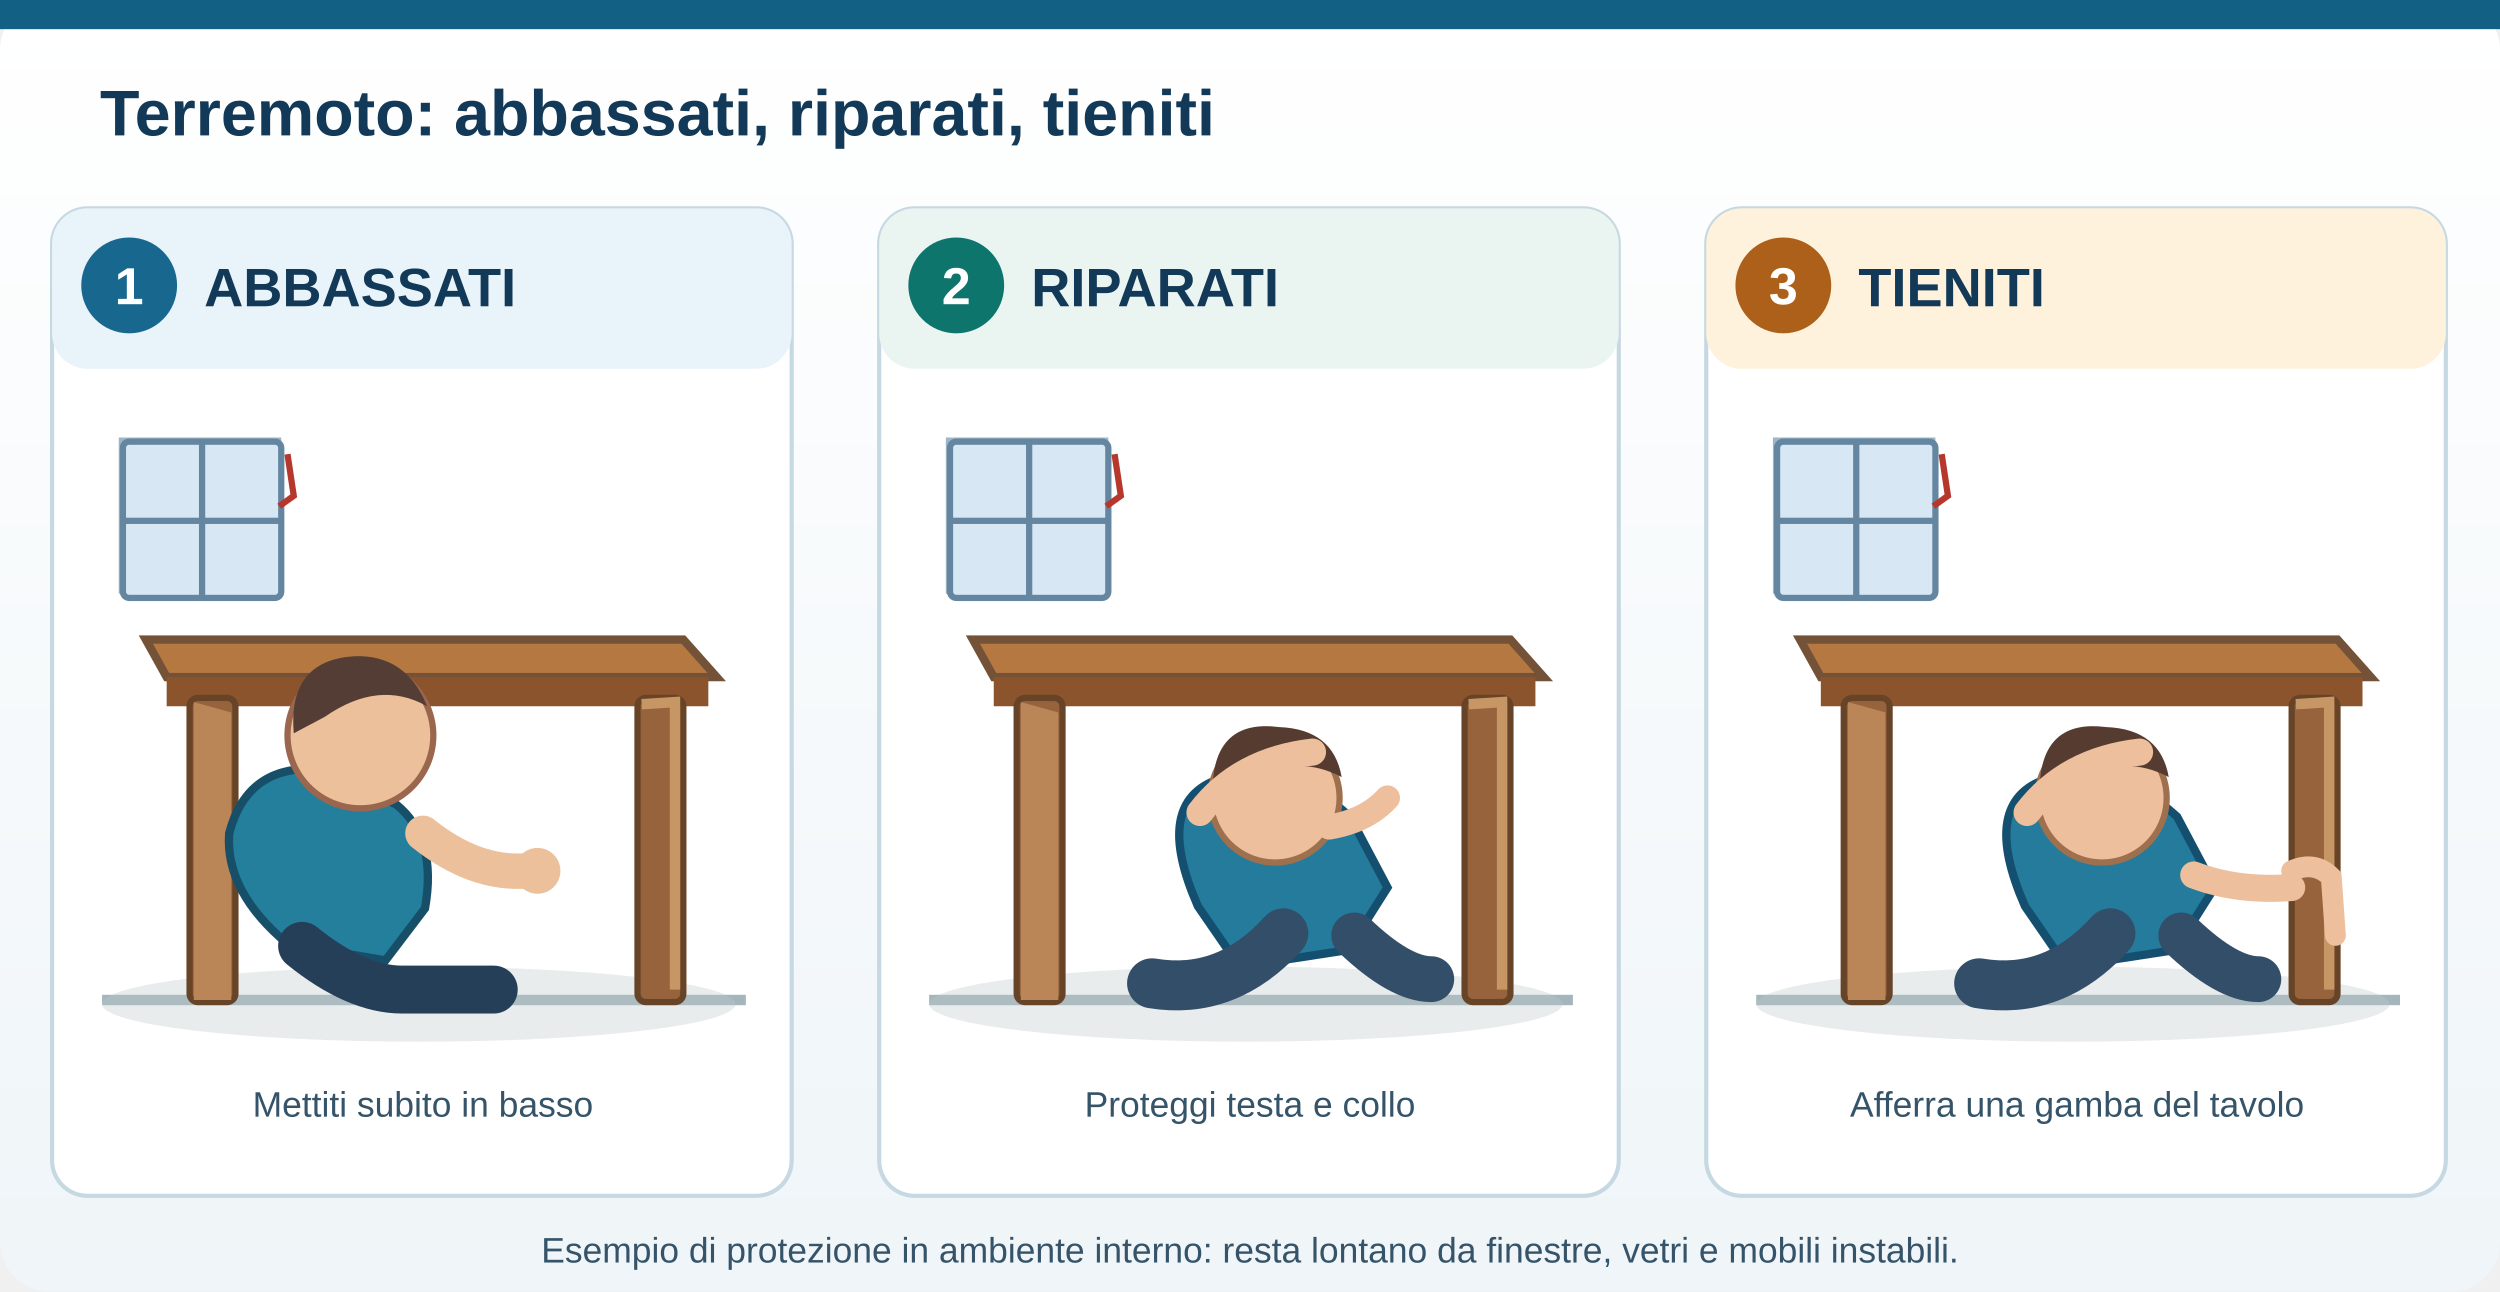
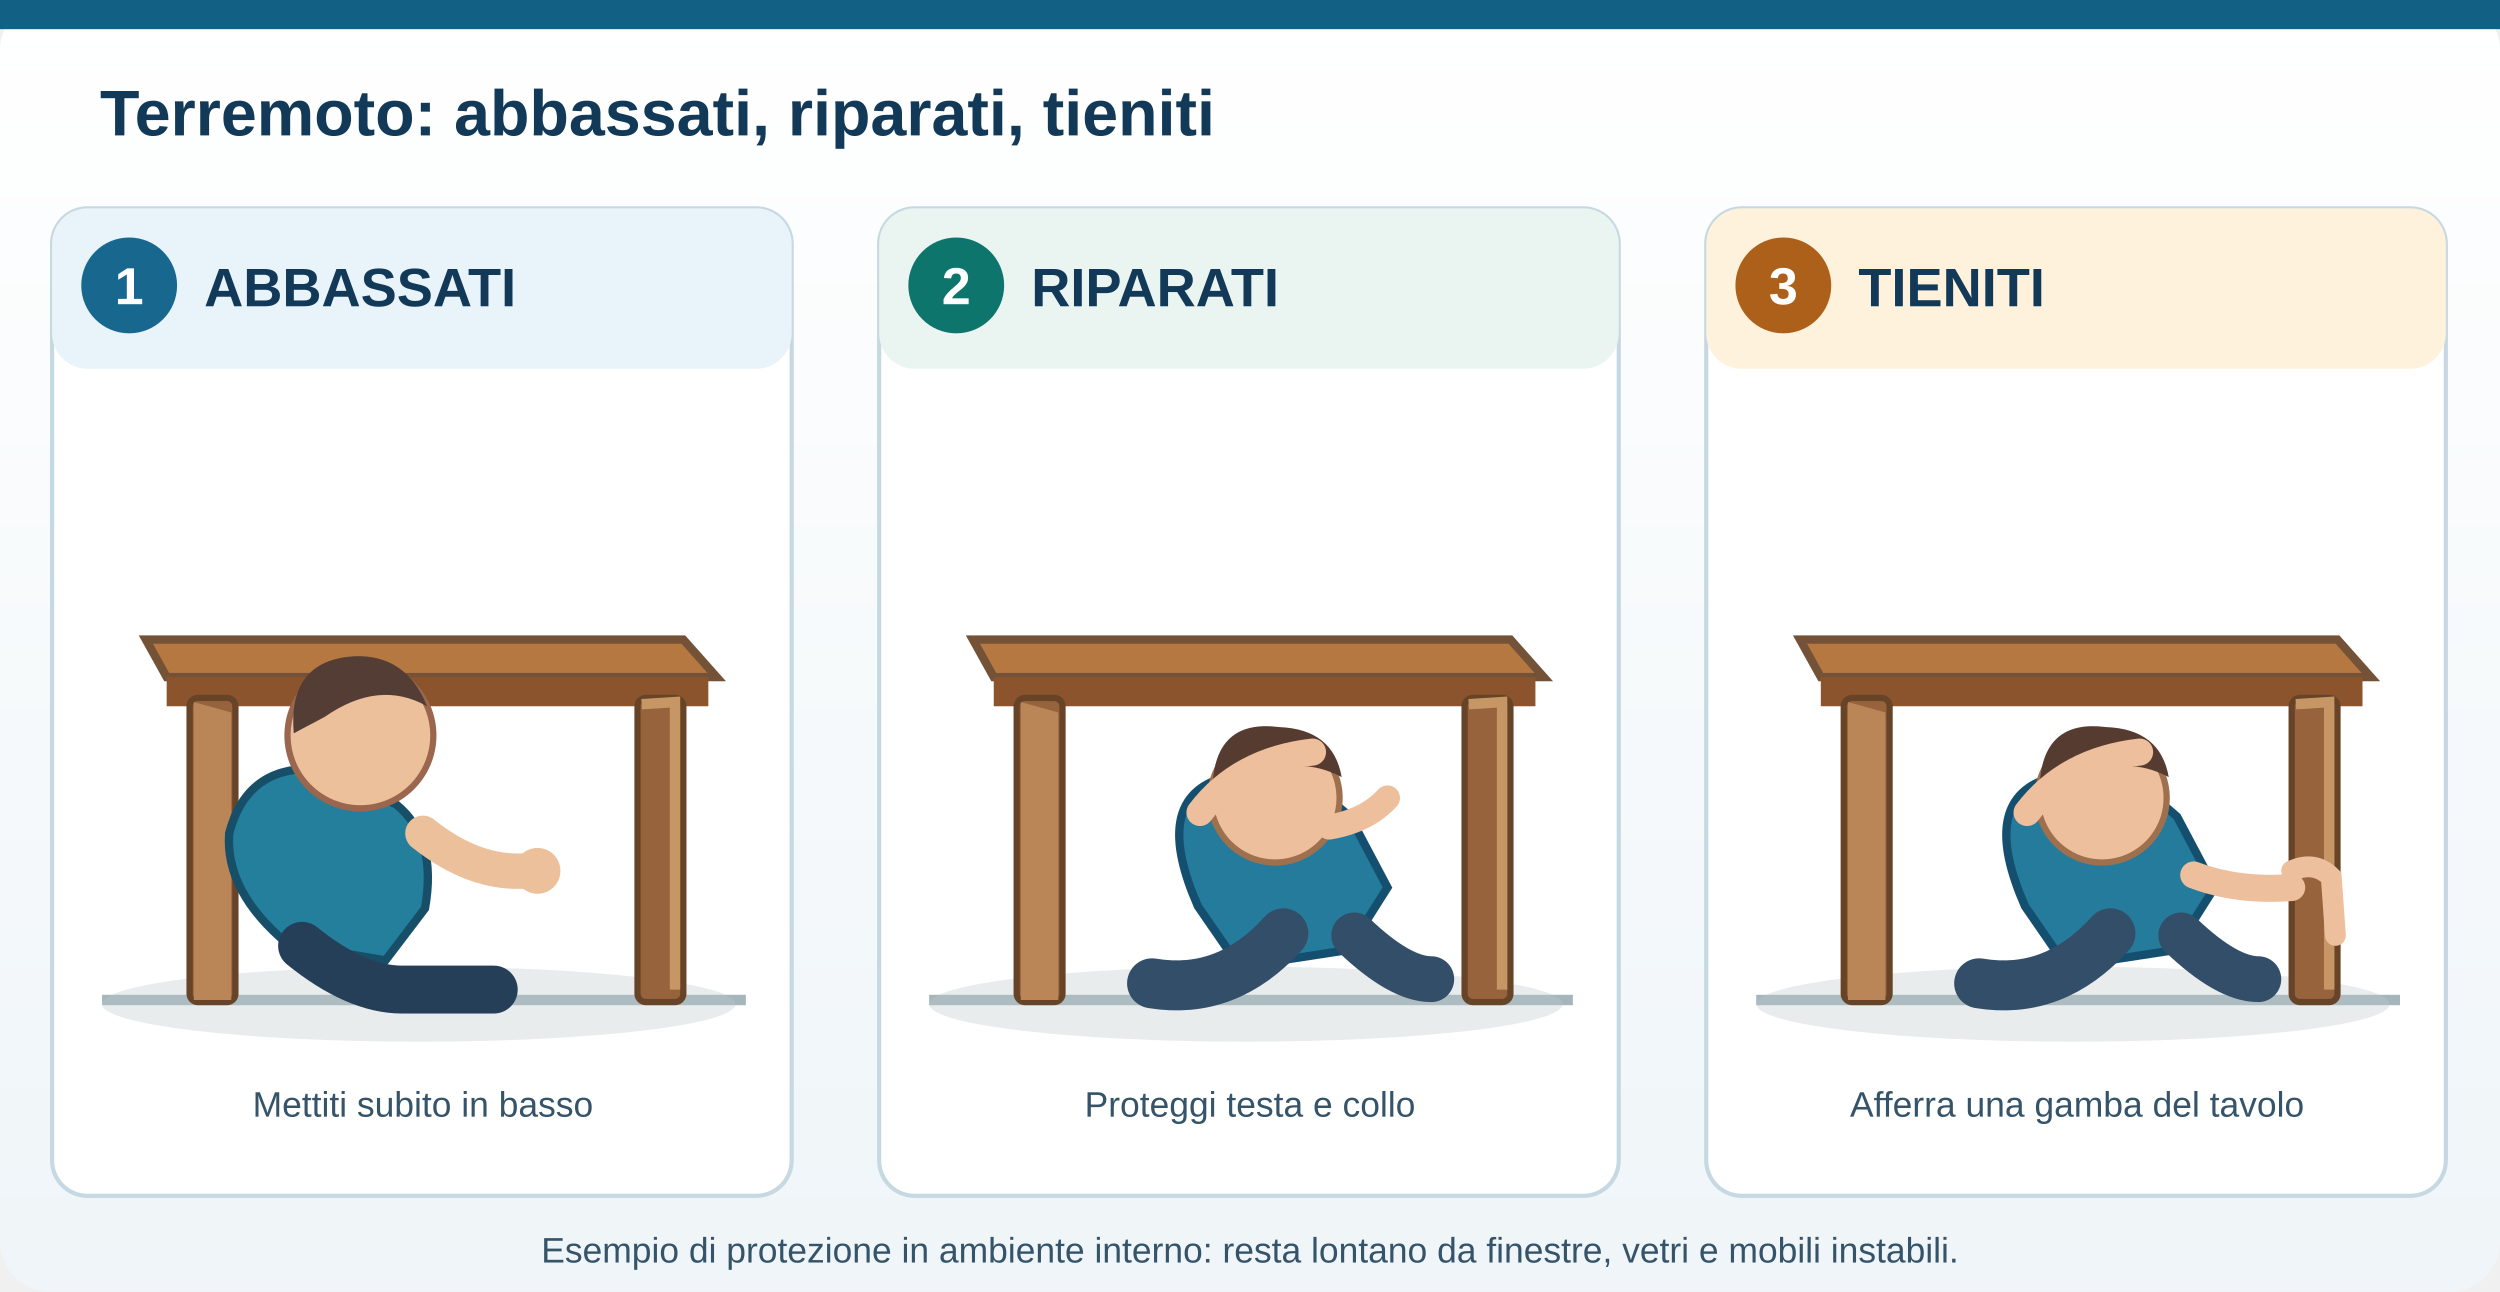
<svg xmlns="http://www.w3.org/2000/svg" width="1200" height="620" viewBox="0 0 1200 620" role="img" aria-labelledby="tit desc">
  <defs>
    <linearGradient id="paper" x1="0" y1="0" x2="0" y2="1">
      <stop stop-color="#ffffff" />
      <stop offset="1" stop-color="#eff5f8" />
    </linearGradient>
    <linearGradient id="glass" x1="0" y1="0" x2="1" y2="0">
      <stop stop-color="#e2f5ff" />
      <stop offset=".47" stop-color="#fff" />
      <stop offset="1" stop-color="#cce9f7" />
    </linearGradient>
  </defs>
  <rect width="1200" height="620" rx="24" fill="url(#paper)" />
  <rect width="1200" height="14" fill="#126084" />
  <text x="48" y="65" font-family="Arial,sans-serif" font-size="31" font-weight="700" fill="#123957">Terremoto: abbassati, riparati, tieniti</text>
  <g transform="translate(25 0)">
    <rect x="0" y="100" width="355" height="474" rx="17" fill="#fff" stroke="#c6d8e1" stroke-width="2" />
    <rect x="0" y="100" width="355" height="77" rx="17" fill="#e9f3fa" />
    <circle cx="37" cy="137" r="23" fill="#17678e" />
    <text x="37" y="146" text-anchor="middle" font-size="25" font-weight="700" fill="#fff" font-family="Arial,sans-serif">1</text>
    <text x="73" y="147" font-size="26" font-weight="700" fill="#123957" font-family="Arial,sans-serif">ABBASSATI</text>
-     <path d="M34 285 L34 212 L110 212" fill="none" stroke="#9cb6c8" stroke-width="4" />
-     <rect x="34" y="212" width="76" height="75" rx="3" fill="#d7e7f4" stroke="#6586a0" stroke-width="3" />
-     <path d="M72 212 V287 M34 250 H110" stroke="#6586a0" stroke-width="3" />
-     <path d="M113 218 L116 238 L109 243" stroke="#b6382d" stroke-width="3" fill="none" />
    <path d="M24 480 H333" stroke="#a4b5bb" stroke-width="5" />
    <ellipse cx="176" cy="482" rx="152" ry="18" fill="#bdc8c9" opacity=".35" />
    <path d="M45 307 L303 307 L319 325 L55 325 Z" fill="#b67841" stroke="#745238" stroke-width="4" />
    <path d="M55 325 L315 325 L315 339 L55 339 Z" fill="#8b542d" />
    <rect x="66" y="335" width="22" height="146" rx="4" fill="#96633c" stroke="#674327" stroke-width="3" />
    <rect x="281" y="335" width="22" height="146" rx="4" fill="#96633c" stroke="#674327" stroke-width="3" />
    <path d="M68 337 L86 342 L86 480 L68 480" fill="#ba8658" />
    <path d="M283 338 L299 337 L299 475" stroke="#c69765" stroke-width="5" fill="none" />
    <path d="M113 453 Q83 428 85 400 Q93 369 124 369 L165 386 Q185 402 179 436 L160 461Z" fill="#237f9c" stroke="#174f68" stroke-width="4" />
    <path d="M120 454 Q146 475 168 475 L212 475" stroke="#263f59" stroke-width="23" fill="none" stroke-linecap="round" />
    <circle cx="148" cy="353" r="35" fill="#ecc09a" stroke="#9a664d" stroke-width="3" />
    <path d="M116 352 Q113 317 145 315 Q170 314 180 339 Q157 326 131 344Z" fill="#533d34" />
    <path d="M178 400 Q203 420 228 418" fill="none" stroke="#ecc09a" stroke-width="17" stroke-linecap="round" />
    <circle cx="233" cy="418" r="11" fill="#ecc09a" />
    <text x="178" y="536" text-anchor="middle" font-size="17" font-family="Arial,sans-serif" fill="#355469">Mettiti subito in basso</text>
  </g>
  <g transform="translate(422 0)">
    <rect x="0" y="100" width="355" height="474" rx="17" fill="#fff" stroke="#c6d8e1" stroke-width="2" />
    <rect x="0" y="100" width="355" height="77" rx="17" fill="#eaf5f2" />
    <circle cx="37" cy="137" r="23" fill="#0d756b" />
    <text x="37" y="146" text-anchor="middle" font-size="25" font-weight="700" fill="#fff" font-family="Arial,sans-serif">2</text>
    <text x="73" y="147" font-size="26" font-weight="700" fill="#123957" font-family="Arial,sans-serif">RIPARATI</text>
-     <path d="M34 285 L34 212 L110 212" fill="none" stroke="#9cb6c8" stroke-width="4" />
-     <rect x="34" y="212" width="76" height="75" rx="3" fill="#d7e7f4" stroke="#6586a0" stroke-width="3" />
-     <path d="M72 212 V287 M34 250 H110" stroke="#6586a0" stroke-width="3" />
-     <path d="M113 218 L116 238 L109 243" stroke="#b6382d" stroke-width="3" fill="none" />
    <path d="M24 480 H333" stroke="#a4b5bb" stroke-width="5" />
    <ellipse cx="176" cy="482" rx="152" ry="18" fill="#bdc8c9" opacity=".35" />
    <path d="M45 307 L303 307 L319 325 L55 325 Z" fill="#b67841" stroke="#745238" stroke-width="4" />
    <path d="M55 325 L315 325 L315 339 L55 339 Z" fill="#8b542d" />
    <rect x="66" y="335" width="22" height="146" rx="4" fill="#96633c" stroke="#674327" stroke-width="3" />
    <rect x="281" y="335" width="22" height="146" rx="4" fill="#96633c" stroke="#674327" stroke-width="3" />
    <path d="M68 337 L86 342 L86 480 L68 480" fill="#ba8658" />
    <path d="M283 338 L299 337 L299 475" stroke="#c69765" stroke-width="5" fill="none" />
    <path d="M153 435 Q131 385 163 374 Q194 363 226 392 L244 426 L225 456 L173 464Z" fill="#247b9b" stroke="#144f6f" stroke-width="4" />
    <path d="M194 448 Q167 478 131 472" stroke="#334e69" stroke-width="24" stroke-linecap="round" fill="none" />
    <path d="M228 449 Q250 470 265 470" stroke="#334e69" stroke-width="22" stroke-linecap="round" fill="none" />
    <circle cx="190" cy="383" r="31" fill="#edbf9c" stroke="#9f704e" stroke-width="3" />
    <path d="M160 378 Q161 345 192 349 Q218 350 222 373 Q201 362 182 374Z" fill="#563b31" />
    <path d="M154 390 Q173 365 208 361" stroke="#edbf9c" stroke-width="13" fill="none" stroke-linecap="round" />
    <path d="M216 397 Q234 394 244 383" stroke="#edbf9c" stroke-width="12" fill="none" stroke-linecap="round" />
    <text x="178" y="536" text-anchor="middle" font-size="17" font-family="Arial,sans-serif" fill="#355469">Proteggi testa e collo</text>
  </g>
  <g transform="translate(819 0)">
    <rect x="0" y="100" width="355" height="474" rx="17" fill="#fff" stroke="#c6d8e1" stroke-width="2" />
    <rect x="0" y="100" width="355" height="77" rx="17" fill="#fff2dc" />
    <circle cx="37" cy="137" r="23" fill="#ac6019" />
    <text x="37" y="146" text-anchor="middle" font-size="25" font-weight="700" fill="#fff" font-family="Arial,sans-serif">3</text>
    <text x="73" y="147" font-size="26" font-weight="700" fill="#123957" font-family="Arial,sans-serif">TIENITI</text>
-     <path d="M34 285 L34 212 L110 212" fill="none" stroke="#9cb6c8" stroke-width="4" />
-     <rect x="34" y="212" width="76" height="75" rx="3" fill="#d7e7f4" stroke="#6586a0" stroke-width="3" />
-     <path d="M72 212 V287 M34 250 H110" stroke="#6586a0" stroke-width="3" />
-     <path d="M113 218 L116 238 L109 243" stroke="#b6382d" stroke-width="3" fill="none" />
    <path d="M24 480 H333" stroke="#a4b5bb" stroke-width="5" />
    <ellipse cx="176" cy="482" rx="152" ry="18" fill="#bdc8c9" opacity=".35" />
    <path d="M45 307 L303 307 L319 325 L55 325 Z" fill="#b67841" stroke="#745238" stroke-width="4" />
    <path d="M55 325 L315 325 L315 339 L55 339 Z" fill="#8b542d" />
    <rect x="66" y="335" width="22" height="146" rx="4" fill="#96633c" stroke="#674327" stroke-width="3" />
    <rect x="281" y="335" width="22" height="146" rx="4" fill="#96633c" stroke="#674327" stroke-width="3" />
    <path d="M68 337 L86 342 L86 480 L68 480" fill="#ba8658" />
    <path d="M283 338 L299 337 L299 475" stroke="#c69765" stroke-width="5" fill="none" />
    <path d="M153 435 Q131 385 163 374 Q194 363 226 392 L244 426 L225 456 L173 464Z" fill="#247b9b" stroke="#144f6f" stroke-width="4" />
    <path d="M194 448 Q167 478 131 472" stroke="#334e69" stroke-width="24" stroke-linecap="round" fill="none" />
    <path d="M228 449 Q250 470 265 470" stroke="#334e69" stroke-width="22" stroke-linecap="round" fill="none" />
    <circle cx="190" cy="383" r="31" fill="#edbf9c" stroke="#9f704e" stroke-width="3" />
    <path d="M160 378 Q161 345 192 349 Q218 350 222 373 Q201 362 182 374Z" fill="#563b31" />
    <path d="M154 390 Q173 365 208 361" stroke="#edbf9c" stroke-width="13" fill="none" stroke-linecap="round" />
    <path d="M234 420 Q255 428 281 426" stroke="#edbf9c" stroke-width="13" fill="none" stroke-linecap="round" />
    <path d="M281 418 Q292 413 300 421 L302 449" fill="none" stroke="#edbf9c" stroke-width="10" stroke-linecap="round" />
    <text x="178" y="536" text-anchor="middle" font-size="17" font-family="Arial,sans-serif" fill="#355469">Afferra una gamba del tavolo</text>
  </g>
  <text x="600" y="606" text-anchor="middle" font-size="17" font-family="Arial,sans-serif" fill="#355469">Esempio di protezione in ambiente interno: resta lontano da finestre, vetri e mobili instabili.</text>
</svg>
